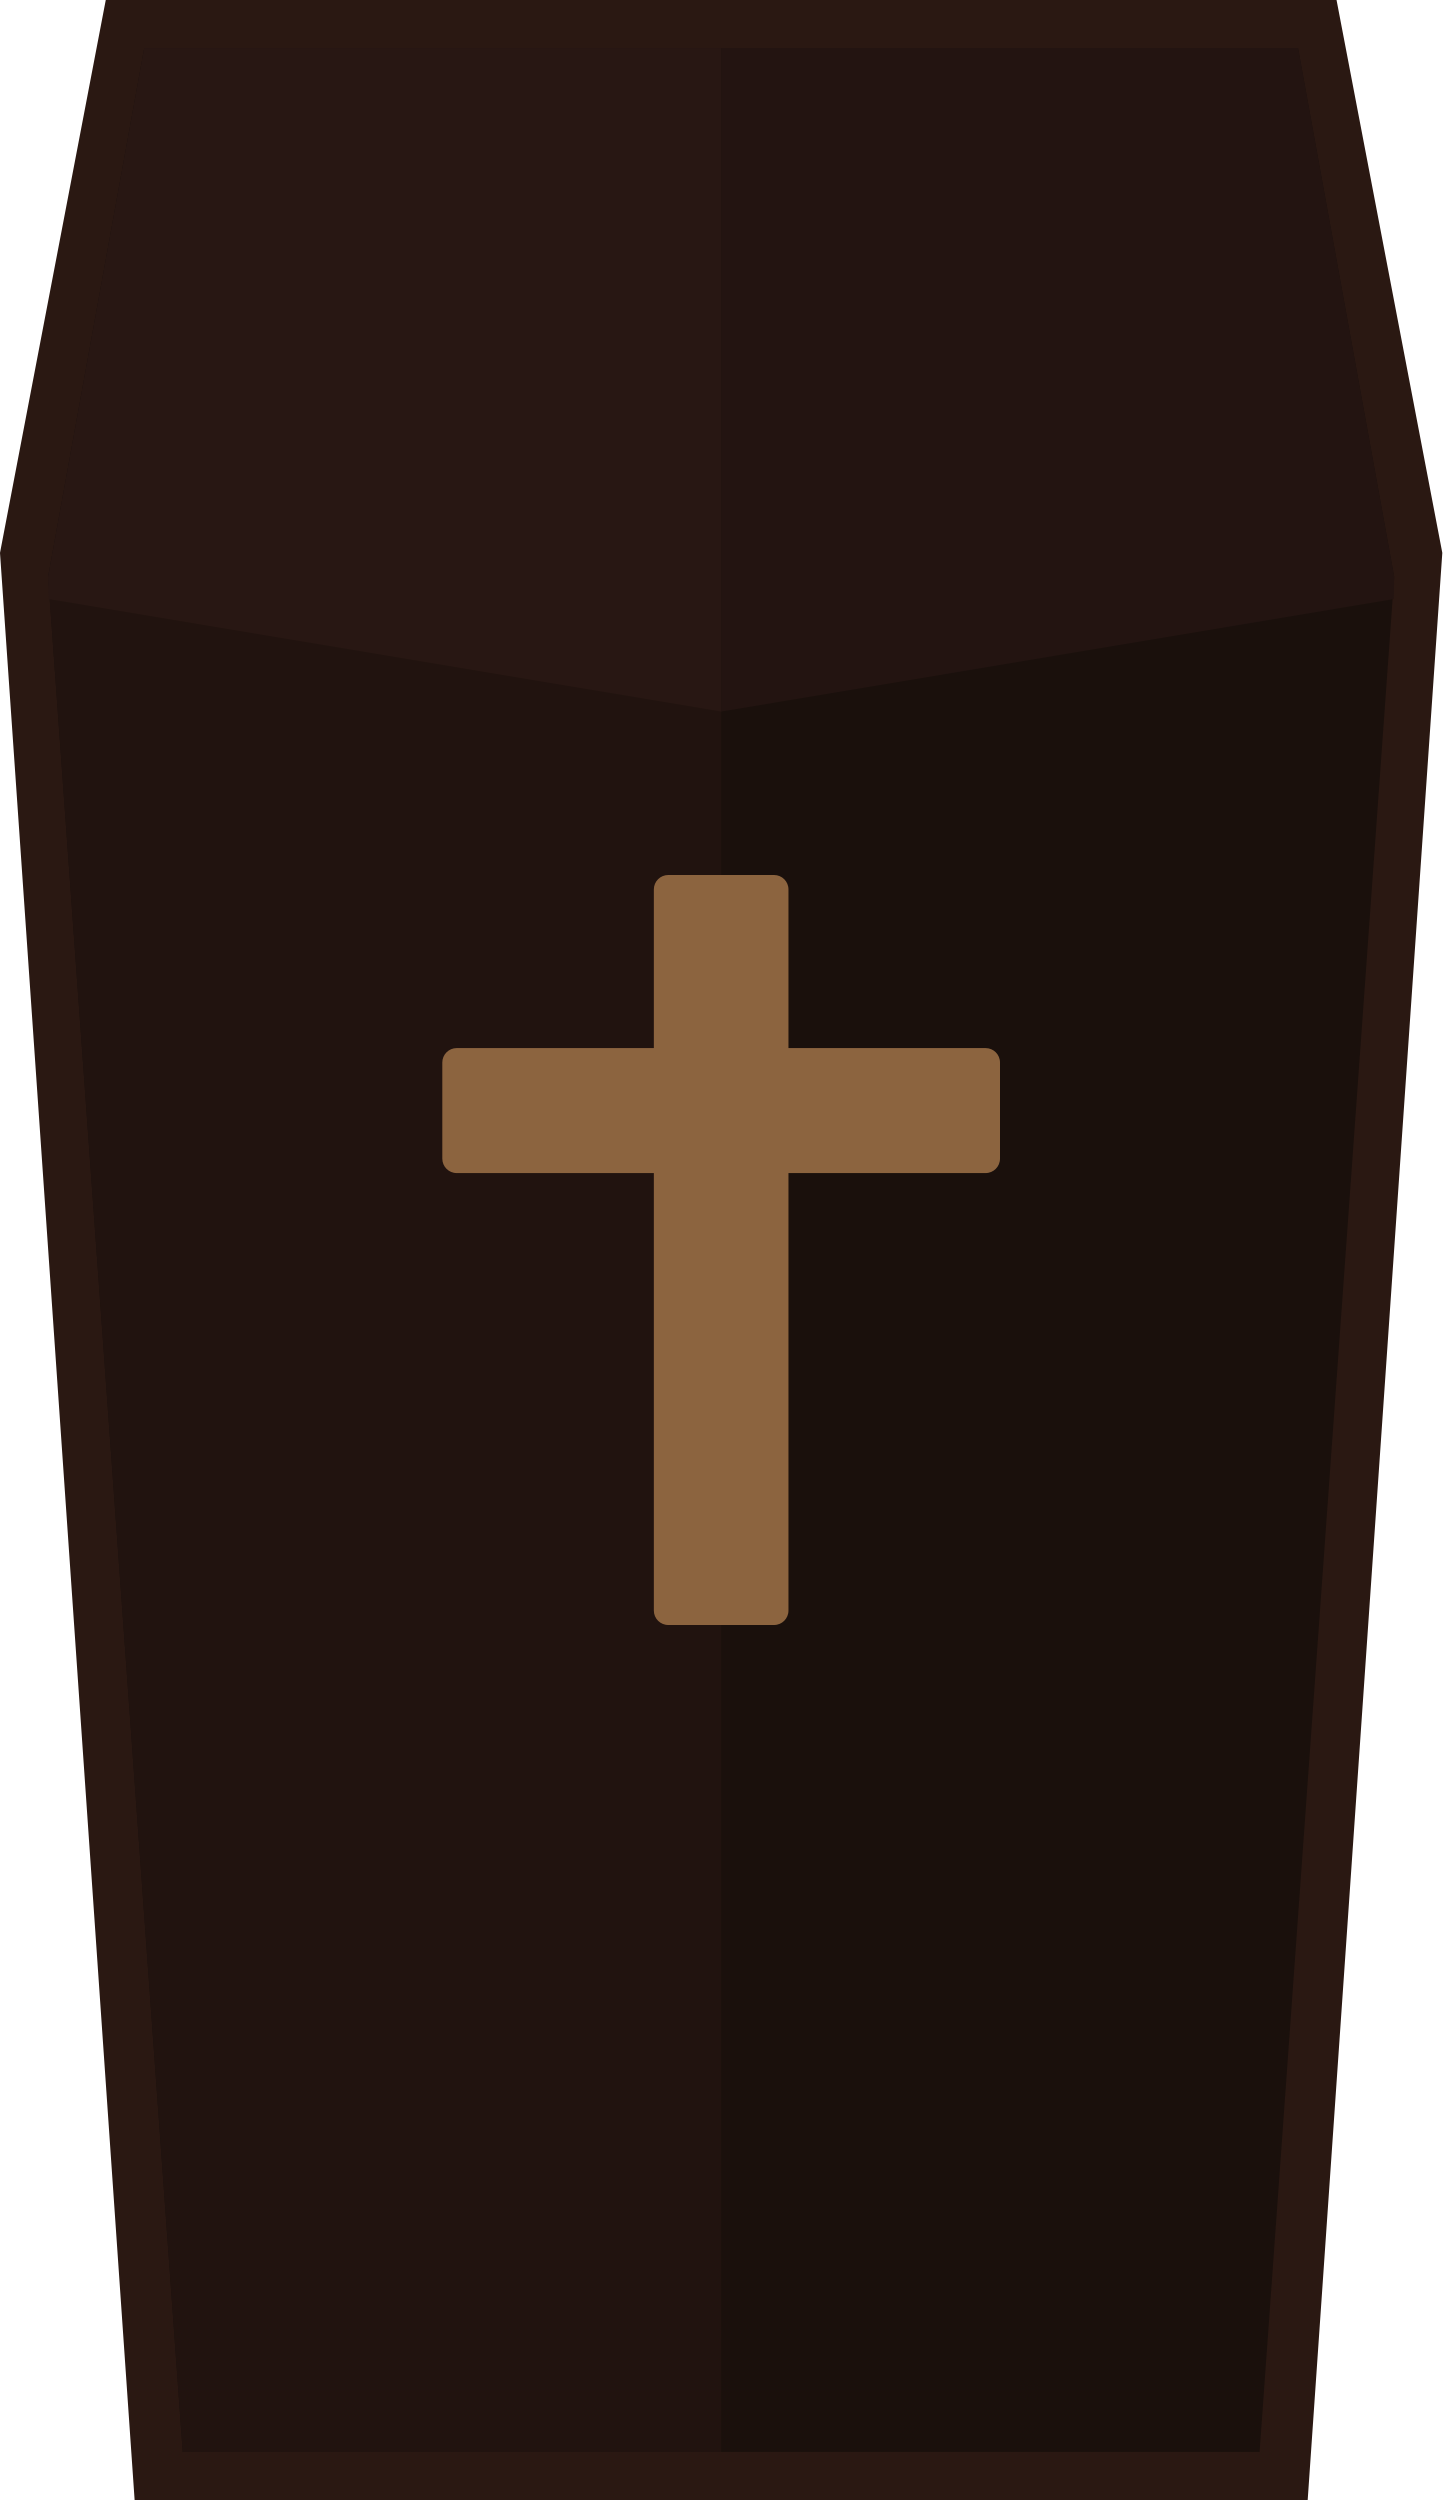
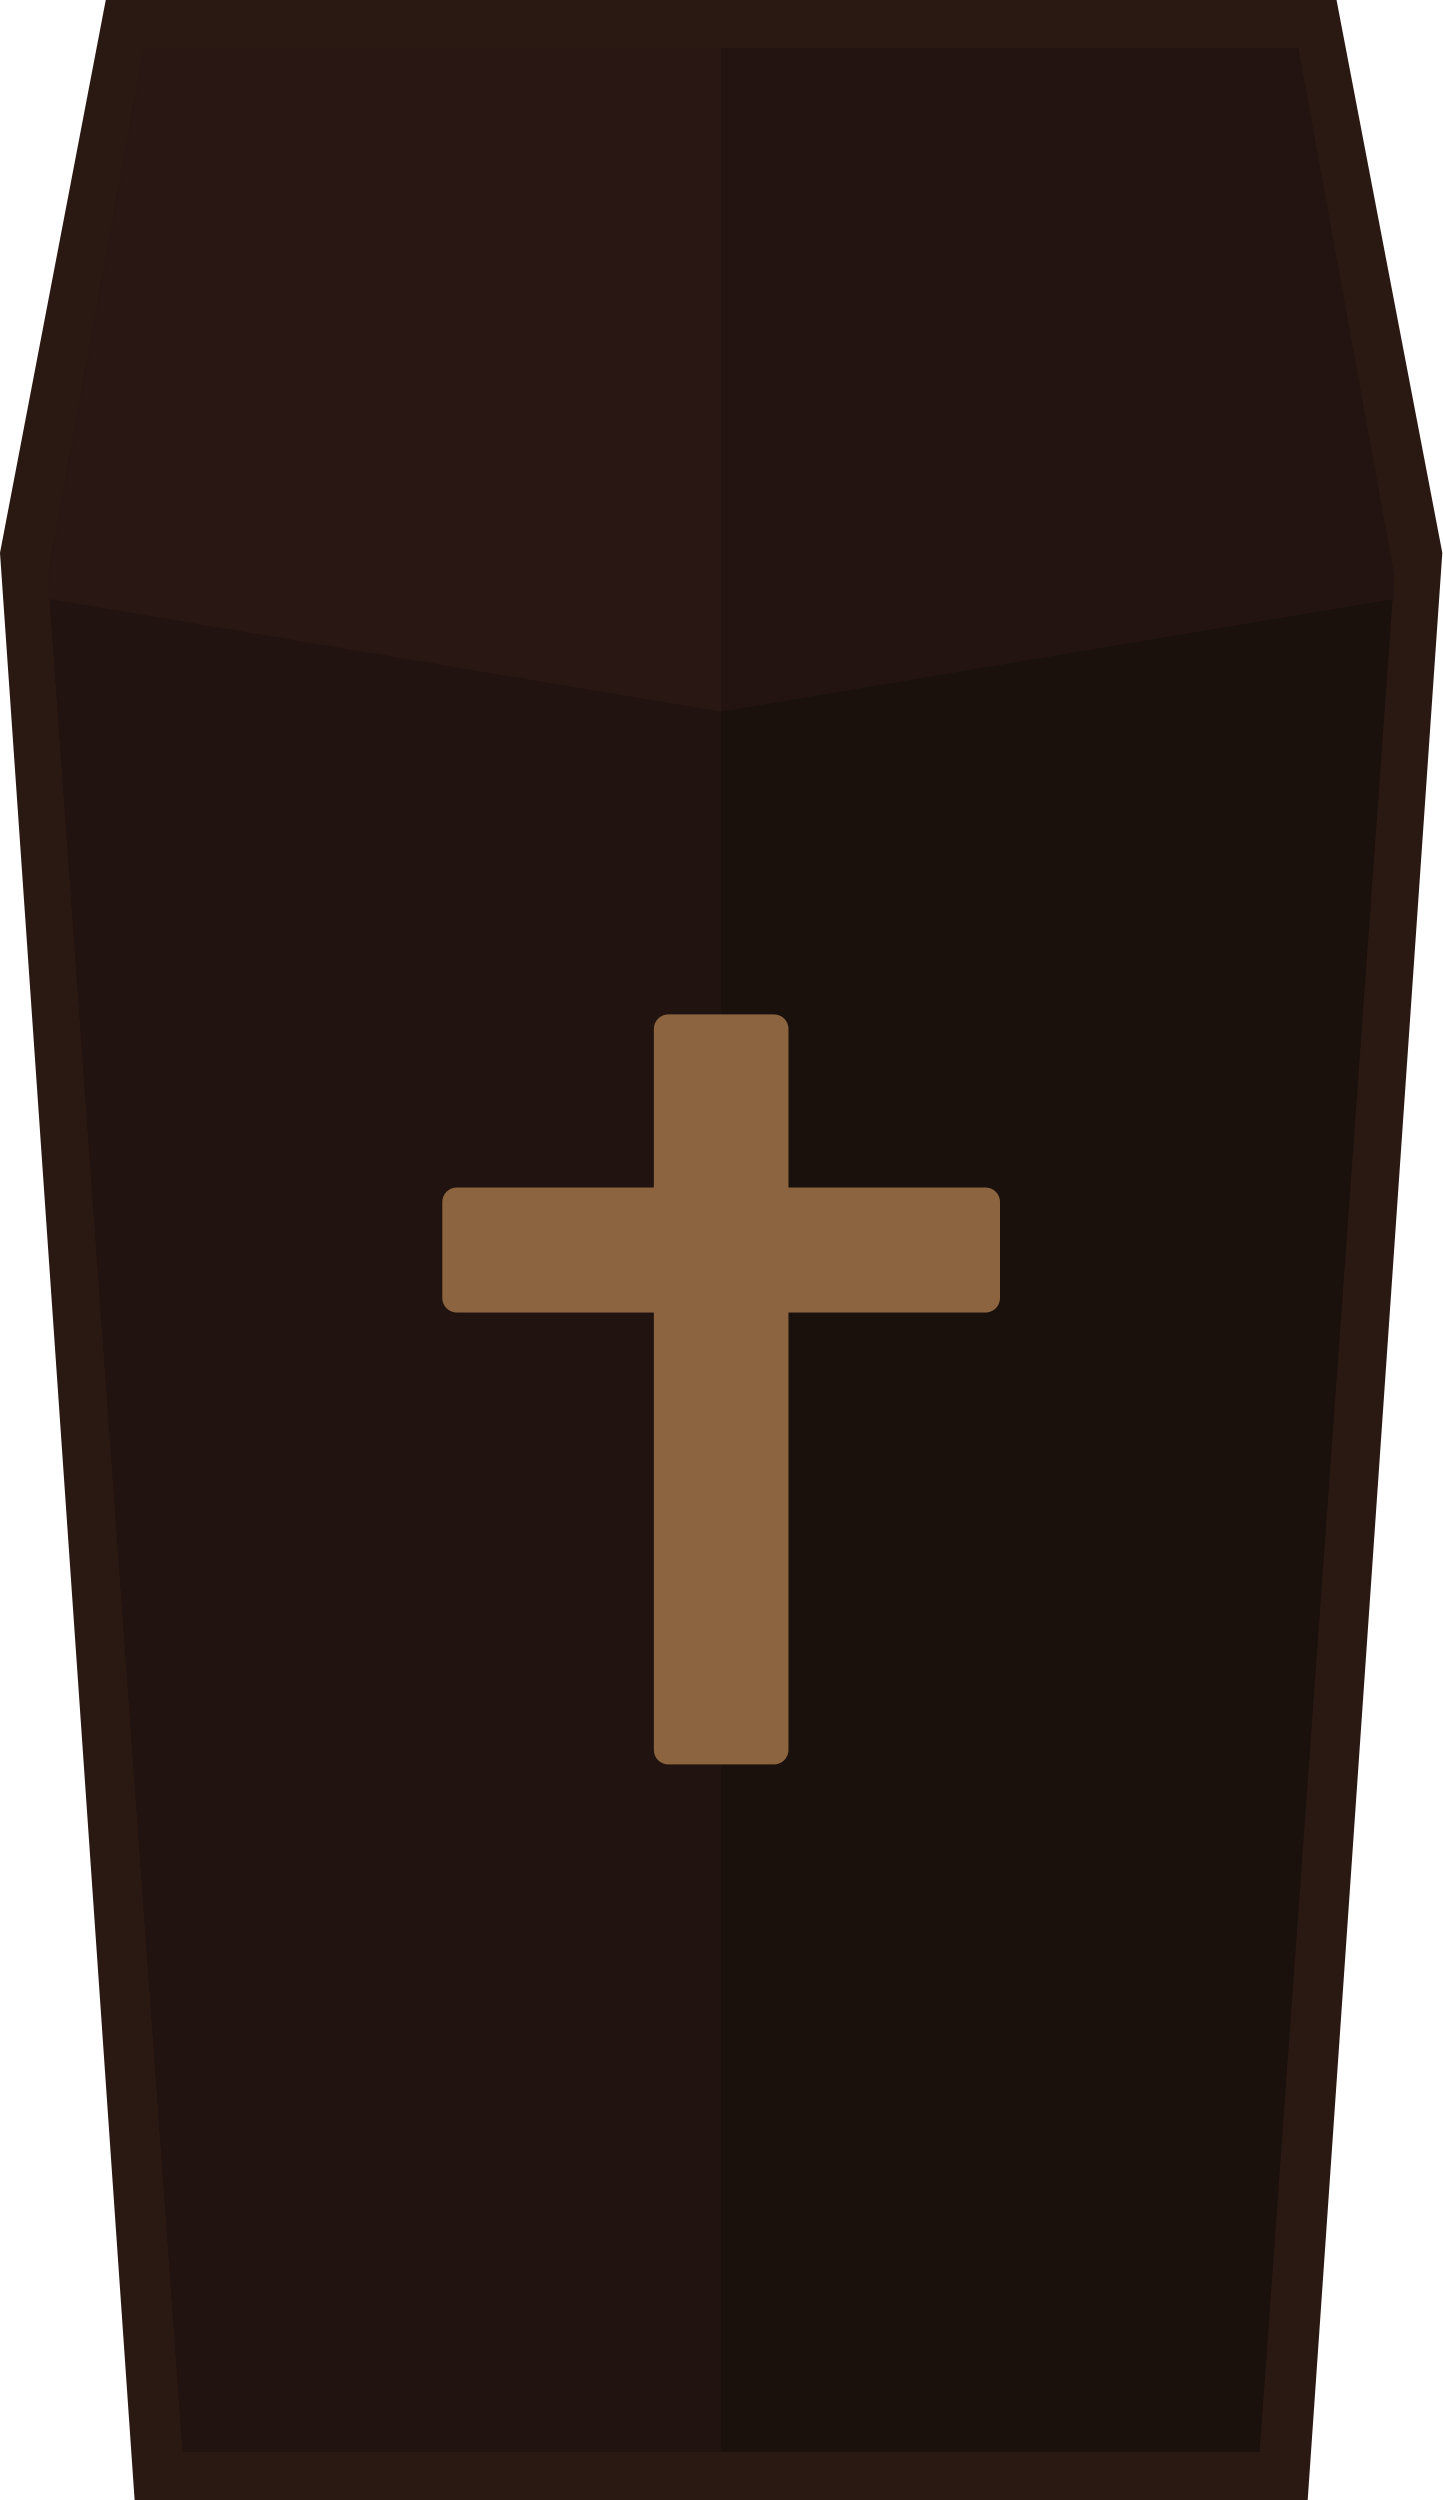
<svg xmlns="http://www.w3.org/2000/svg" id="Layer_1" version="1.1" viewBox="0 0 300 520">
  <defs>
    <style>
      .st0 {
        fill: #8c643f;
      }

      .st1 {
        fill: #281713;
      }

      .st2 {
        fill: #231411;
      }

      .st3 {
        fill: #21130f;
      }

      .st4 {
        fill: #1a100c;
      }

      .st5 {
        fill: #2a1812;
      }
    </style>
  </defs>
  <path class="st5" d="M22,0h256l22,115-28,405H28L0,115,22,0Z" />
  <path class="st4" d="M30,10h240l20,110-28,390H38L10,120,30,10Z" />
  <polygon class="st3" points="150 10 30 10 10 120 38 510 150 510 150 10" />
-   <rect class="st0" x="136" y="182" width="28" height="156" rx="3" ry="3" />
-   <rect class="st0" x="92" y="218" width="116" height="26" rx="3" ry="3" />
  <polygon class="st1" points="10 120 10.1 124.6 150 148 150 10 30 10 10 120" />
  <polygon class="st2" points="290 120 289.9 124.6 150 148 150 10 270 10 290 120" />
+   <rect class="st0" x="136" y="211" width="28" height="156" rx="3" ry="3" />
+   <rect class="st0" x="92" y="247" width="116" height="26" rx="3" ry="3" />
</svg>
